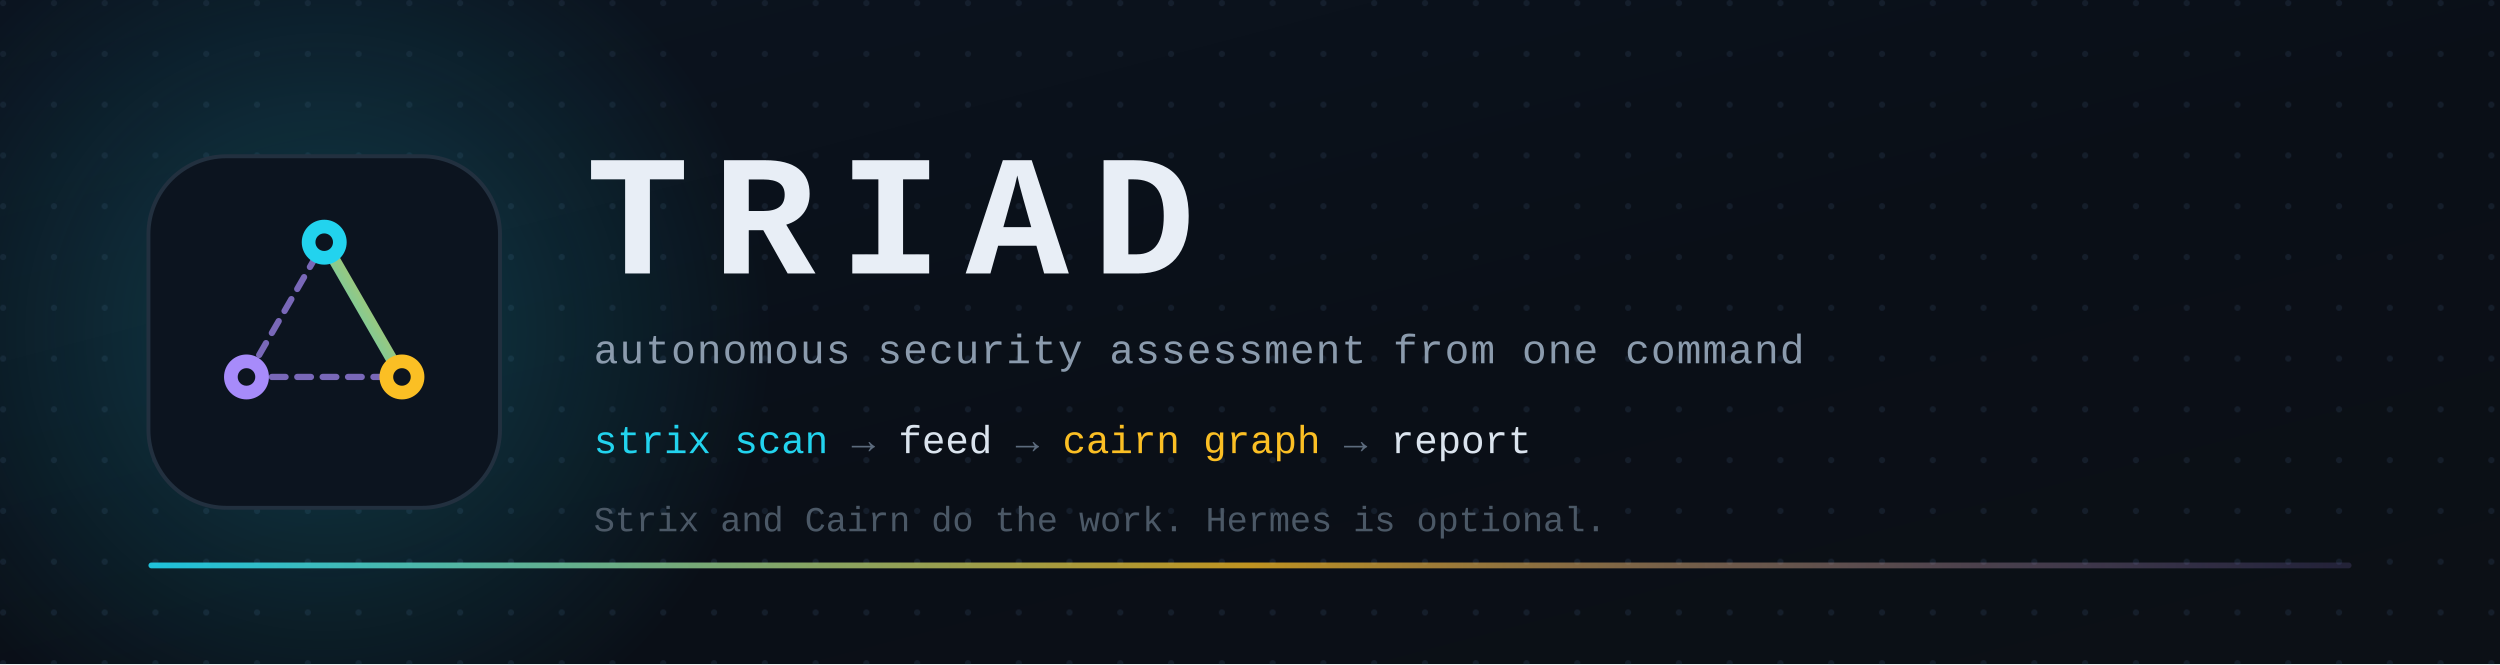
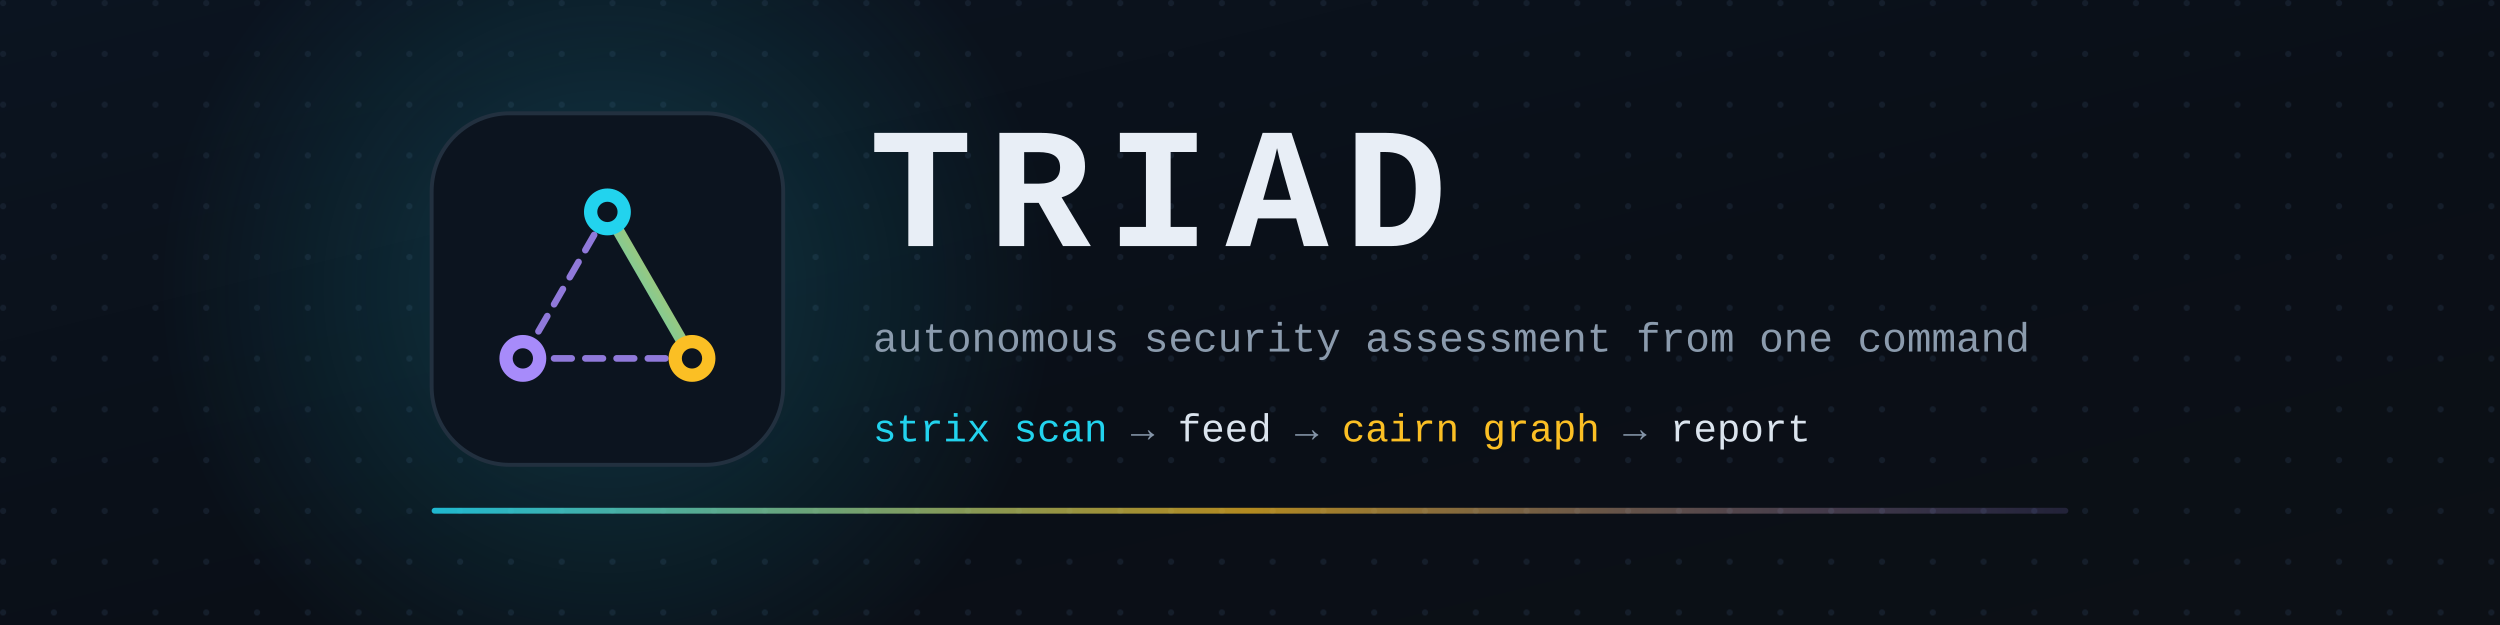
- <svg xmlns="http://www.w3.org/2000/svg" viewBox="0 0 1280 340" width="1280" height="340" role="img" aria-label="Triad: autonomous security assessment from one command">
+ <svg xmlns="http://www.w3.org/2000/svg" viewBox="0 0 1280 320" width="1280" height="320" role="img" aria-label="Triad: autonomous security assessment from one command">
  <defs>
    <linearGradient id="bn-bg" x1="0" y1="0" x2="1" y2="1">
      <stop offset="0" stop-color="#0b1420" />
      <stop offset="0.55" stop-color="#0a0f17" />
      <stop offset="1" stop-color="#0c1016" />
    </linearGradient>
    <pattern id="bn-dots" width="26" height="26" patternUnits="userSpaceOnUse">
      <circle cx="1.6" cy="1.6" r="1.6" fill="#1e293b" opacity="0.55" />
    </pattern>
    <radialGradient id="bn-glow" cx="50%" cy="50%" r="50%">
-       <stop offset="0" stop-color="#22d3ee" stop-opacity="0.22" />
+       <stop offset="0" stop-color="#22d3ee" stop-opacity="0.20" />
      <stop offset="1" stop-color="#22d3ee" stop-opacity="0" />
    </radialGradient>
    <linearGradient id="bn-edge" x1="0" y1="1" x2="1" y2="0">
      <stop offset="0" stop-color="#22d3ee" />
      <stop offset="1" stop-color="#fbbf24" />
    </linearGradient>
    <linearGradient id="bn-rule" x1="0" y1="0" x2="1" y2="0">
-       <stop offset="0" stop-color="#22d3ee" stop-opacity="0.9" />
-       <stop offset="0.5" stop-color="#fbbf24" stop-opacity="0.75" />
+       <stop offset="0" stop-color="#22d3ee" stop-opacity="0.85" />
+       <stop offset="0.5" stop-color="#fbbf24" stop-opacity="0.7" />
      <stop offset="1" stop-color="#a78bfa" stop-opacity="0.15" />
    </linearGradient>
    <clipPath id="bn-clip">
-       <rect width="1280" height="340" />
+       <rect width="1280" height="320" />
    </clipPath>
  </defs>
-   <rect width="1280" height="340" fill="url(#bn-bg)" />
-   <rect width="1280" height="340" fill="url(#bn-dots)" />
+   <rect width="1280" height="320" fill="url(#bn-bg)" />
+   <rect width="1280" height="320" fill="url(#bn-dots)" />
  <g clip-path="url(#bn-clip)">
-     <circle cx="166" cy="170" r="230" fill="url(#bn-glow)" />
+     <circle cx="311" cy="148" r="230" fill="url(#bn-glow)" />
  </g>
-   <g transform="translate(76,80) scale(1.0)">
+   <g transform="translate(221,58)">
    <rect width="180" height="180" rx="40" fill="#0c141f" stroke="#22303f" stroke-width="2" />
-     <line x1="50.2" y1="113" x2="90" y2="44" stroke="#a78bfa" stroke-width="3.2" stroke-dasharray="7 6" stroke-linecap="round" opacity="0.7" />
-     <line x1="50.2" y1="113" x2="129.8" y2="113" stroke="#a78bfa" stroke-width="3.2" stroke-dasharray="7 6" stroke-linecap="round" opacity="0.7" />
-     <line x1="90" y1="44" x2="129.8" y2="113" stroke="url(#bn-edge)" stroke-width="6" stroke-linecap="round" />
-     <circle cx="90" cy="44" r="11.5" fill="#22d3ee" />
-     <circle cx="129.8" cy="113" r="11.5" fill="#fbbf24" />
-     <circle cx="50.2" cy="113" r="11.5" fill="#a78bfa" />
-     <circle cx="90" cy="44" r="4.5" fill="#0c141f" />
-     <circle cx="129.8" cy="113" r="4.5" fill="#0c141f" />
-     <circle cx="50.2" cy="113" r="4.5" fill="#0c141f" />
+     <line x1="46.7" y1="125.5" x2="90" y2="50.5" stroke="#a78bfa" stroke-width="3.4" stroke-dasharray="9 7" stroke-linecap="round" opacity="0.85" />
+     <line x1="46.7" y1="125.5" x2="133.3" y2="125.5" stroke="#a78bfa" stroke-width="3.4" stroke-dasharray="9 7" stroke-linecap="round" opacity="0.85" />
+     <line x1="90" y1="50.5" x2="133.3" y2="125.5" stroke="url(#bn-edge)" stroke-width="6" stroke-linecap="round" />
+     <circle cx="90" cy="50.5" r="12" fill="#22d3ee" />
+     <circle cx="133.3" cy="125.5" r="12" fill="#fbbf24" />
+     <circle cx="46.7" cy="125.5" r="12" fill="#a78bfa" />
+     <circle cx="90" cy="50.5" r="5.2" fill="#0c141f" />
+     <circle cx="133.3" cy="125.5" r="5.2" fill="#0c141f" />
+     <circle cx="46.7" cy="125.5" r="5.2" fill="#0c141f" />
  </g>
  <g font-family="ui-monospace, SFMono-Regular, 'SF Mono', Menlo, Consolas, 'Liberation Mono', monospace">
-     <text x="300" y="140" font-size="88" font-weight="700" letter-spacing="12" fill="#e8eef6">TRIAD</text>
-     <text x="304" y="186" font-size="21" letter-spacing="0.6" fill="#8b9bad">autonomous security assessment from one command</text>
-     <text x="304" y="232" font-size="20" fill="#5c6b7d">
+     <text x="445" y="126" font-size="88" font-weight="700" letter-spacing="8" fill="#e8eef6">TRIAD</text>
+     <text x="447" y="180" font-size="21" fill="#8b9bad">autonomous security assessment from one command</text>
+     <text x="447" y="226" font-size="20" fill="#8494a7">
      <tspan fill="#22d3ee">strix scan</tspan>
      <tspan>  →  </tspan>
      <tspan fill="#dbe4ee">feed</tspan>
      <tspan>  →  </tspan>
      <tspan fill="#fbbf24">cairn graph</tspan>
      <tspan>  →  </tspan>
      <tspan fill="#dbe4ee">report</tspan>
    </text>
-     <text x="304" y="272" font-size="18" fill="#4b5866">Strix and Cairn do the work. Hermes is optional.</text>
  </g>
-   <rect x="76" y="288" width="1128" height="3" rx="1.5" fill="url(#bn-rule)" />
+   <rect x="221" y="260" width="838" height="3" rx="1.5" fill="url(#bn-rule)" />
</svg>
